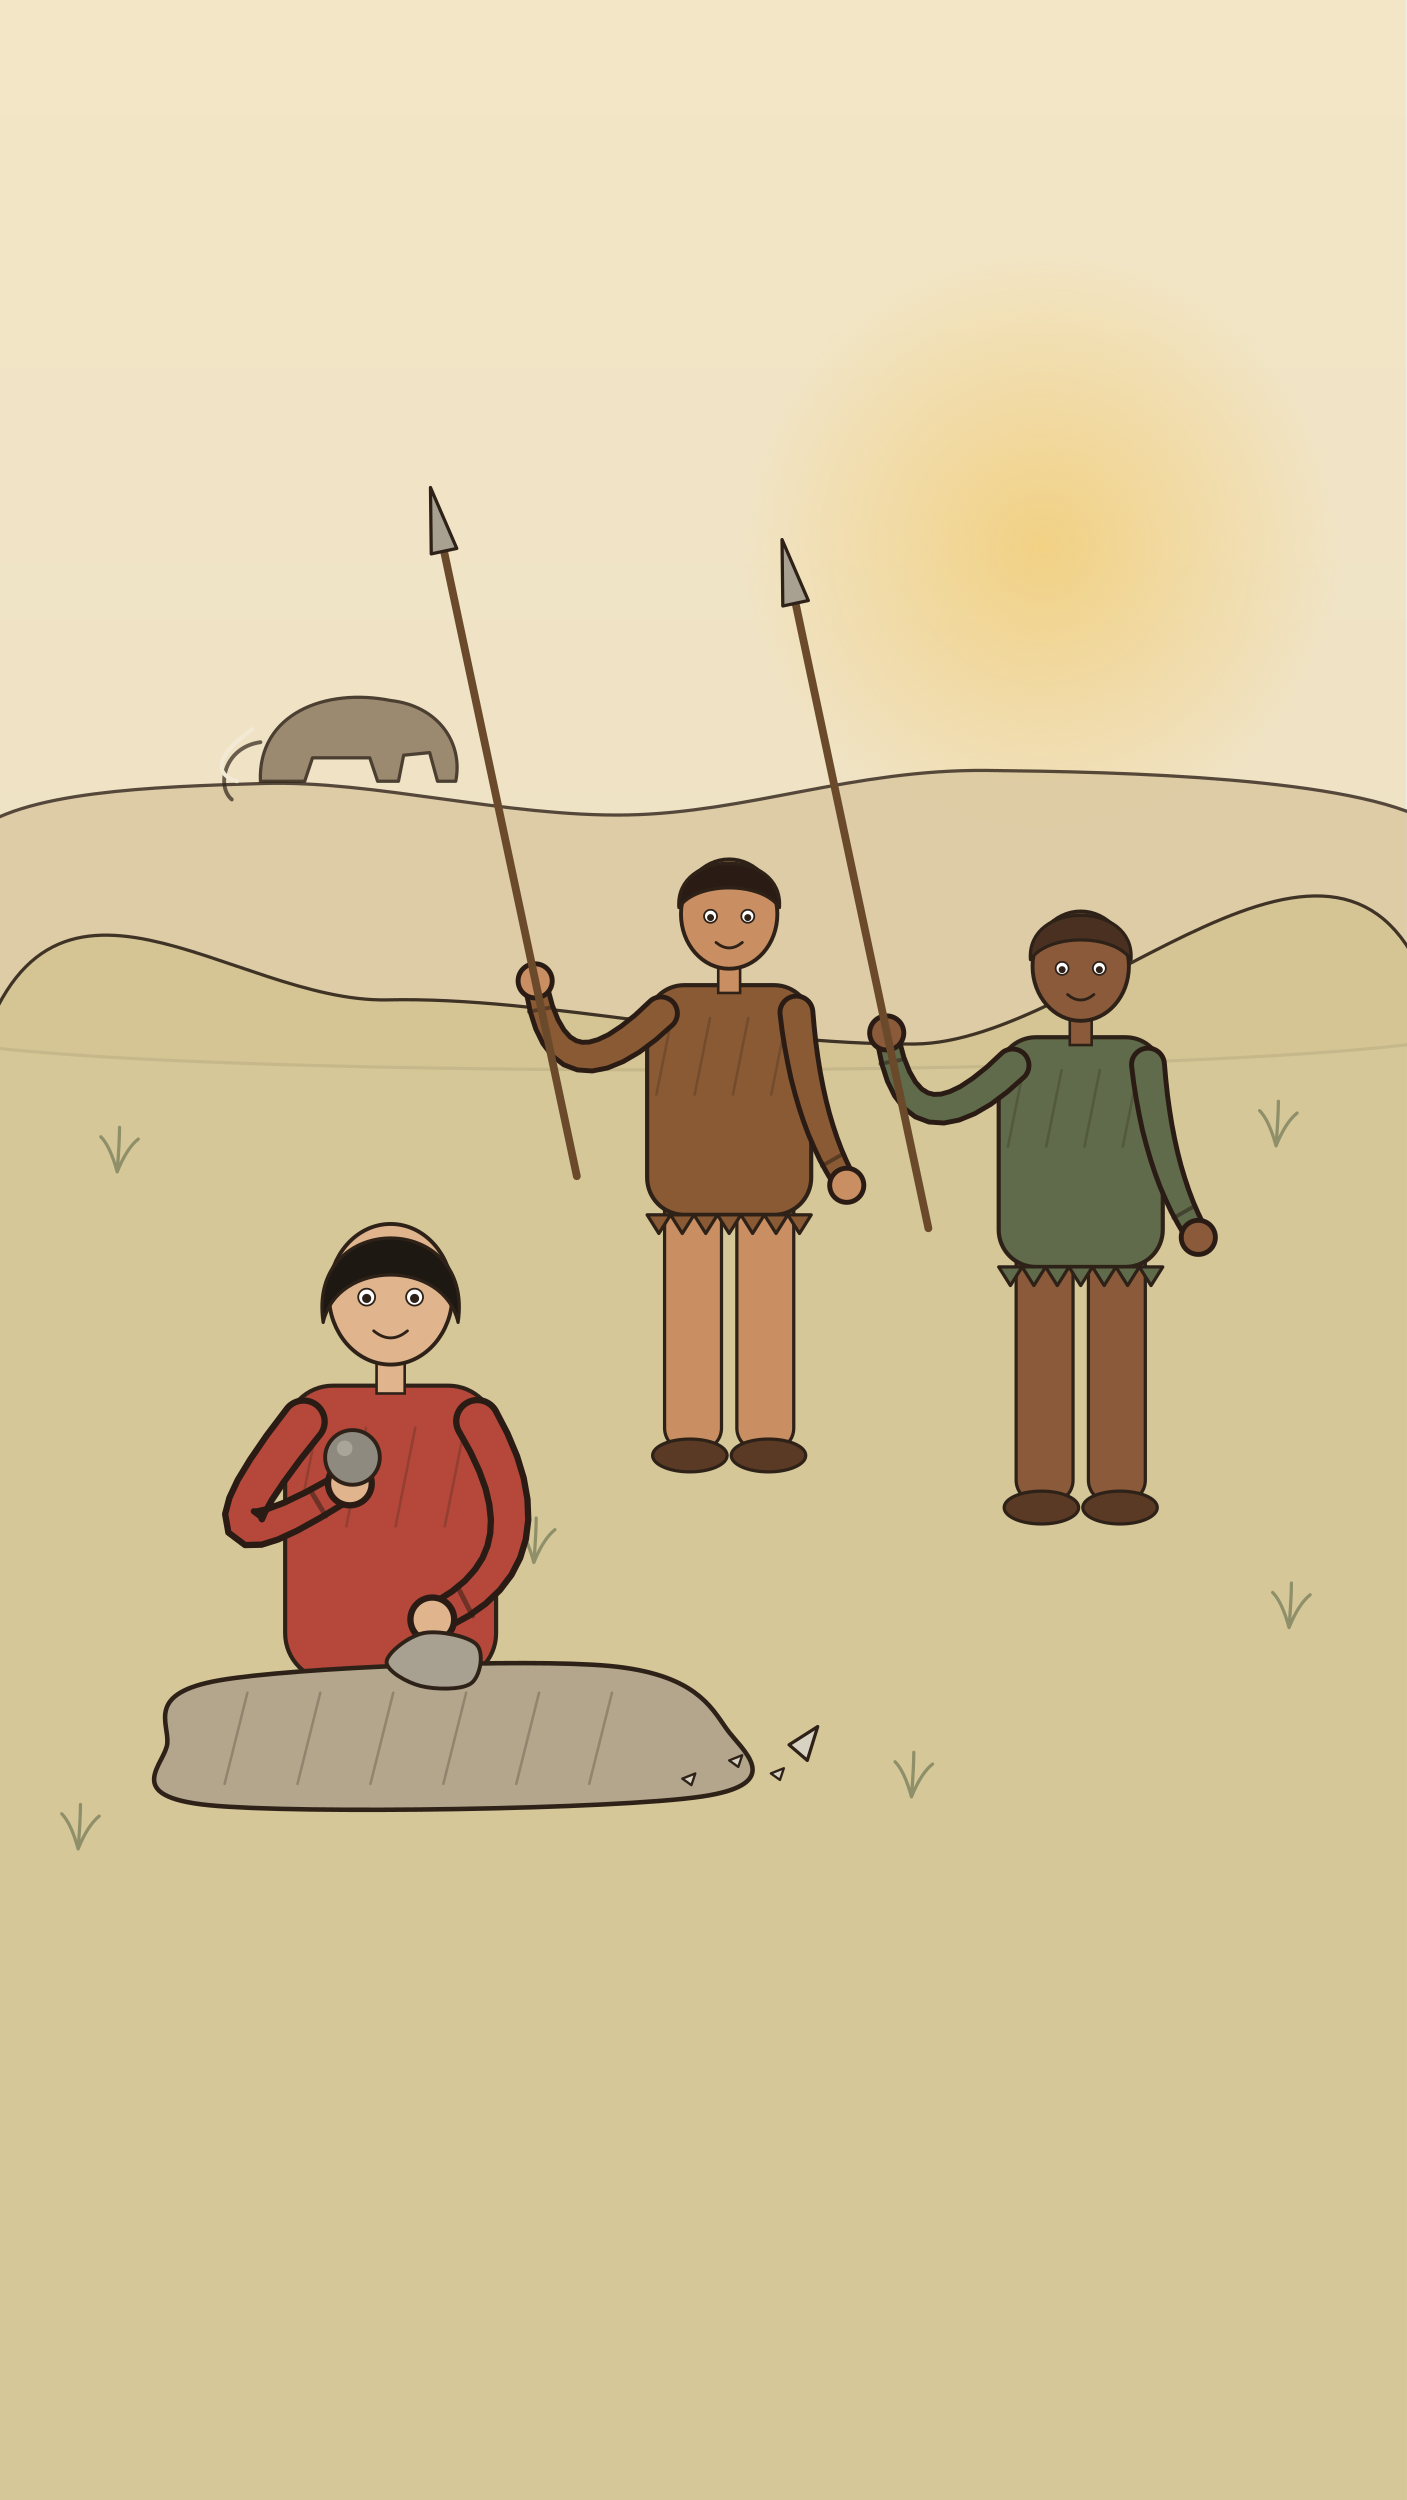
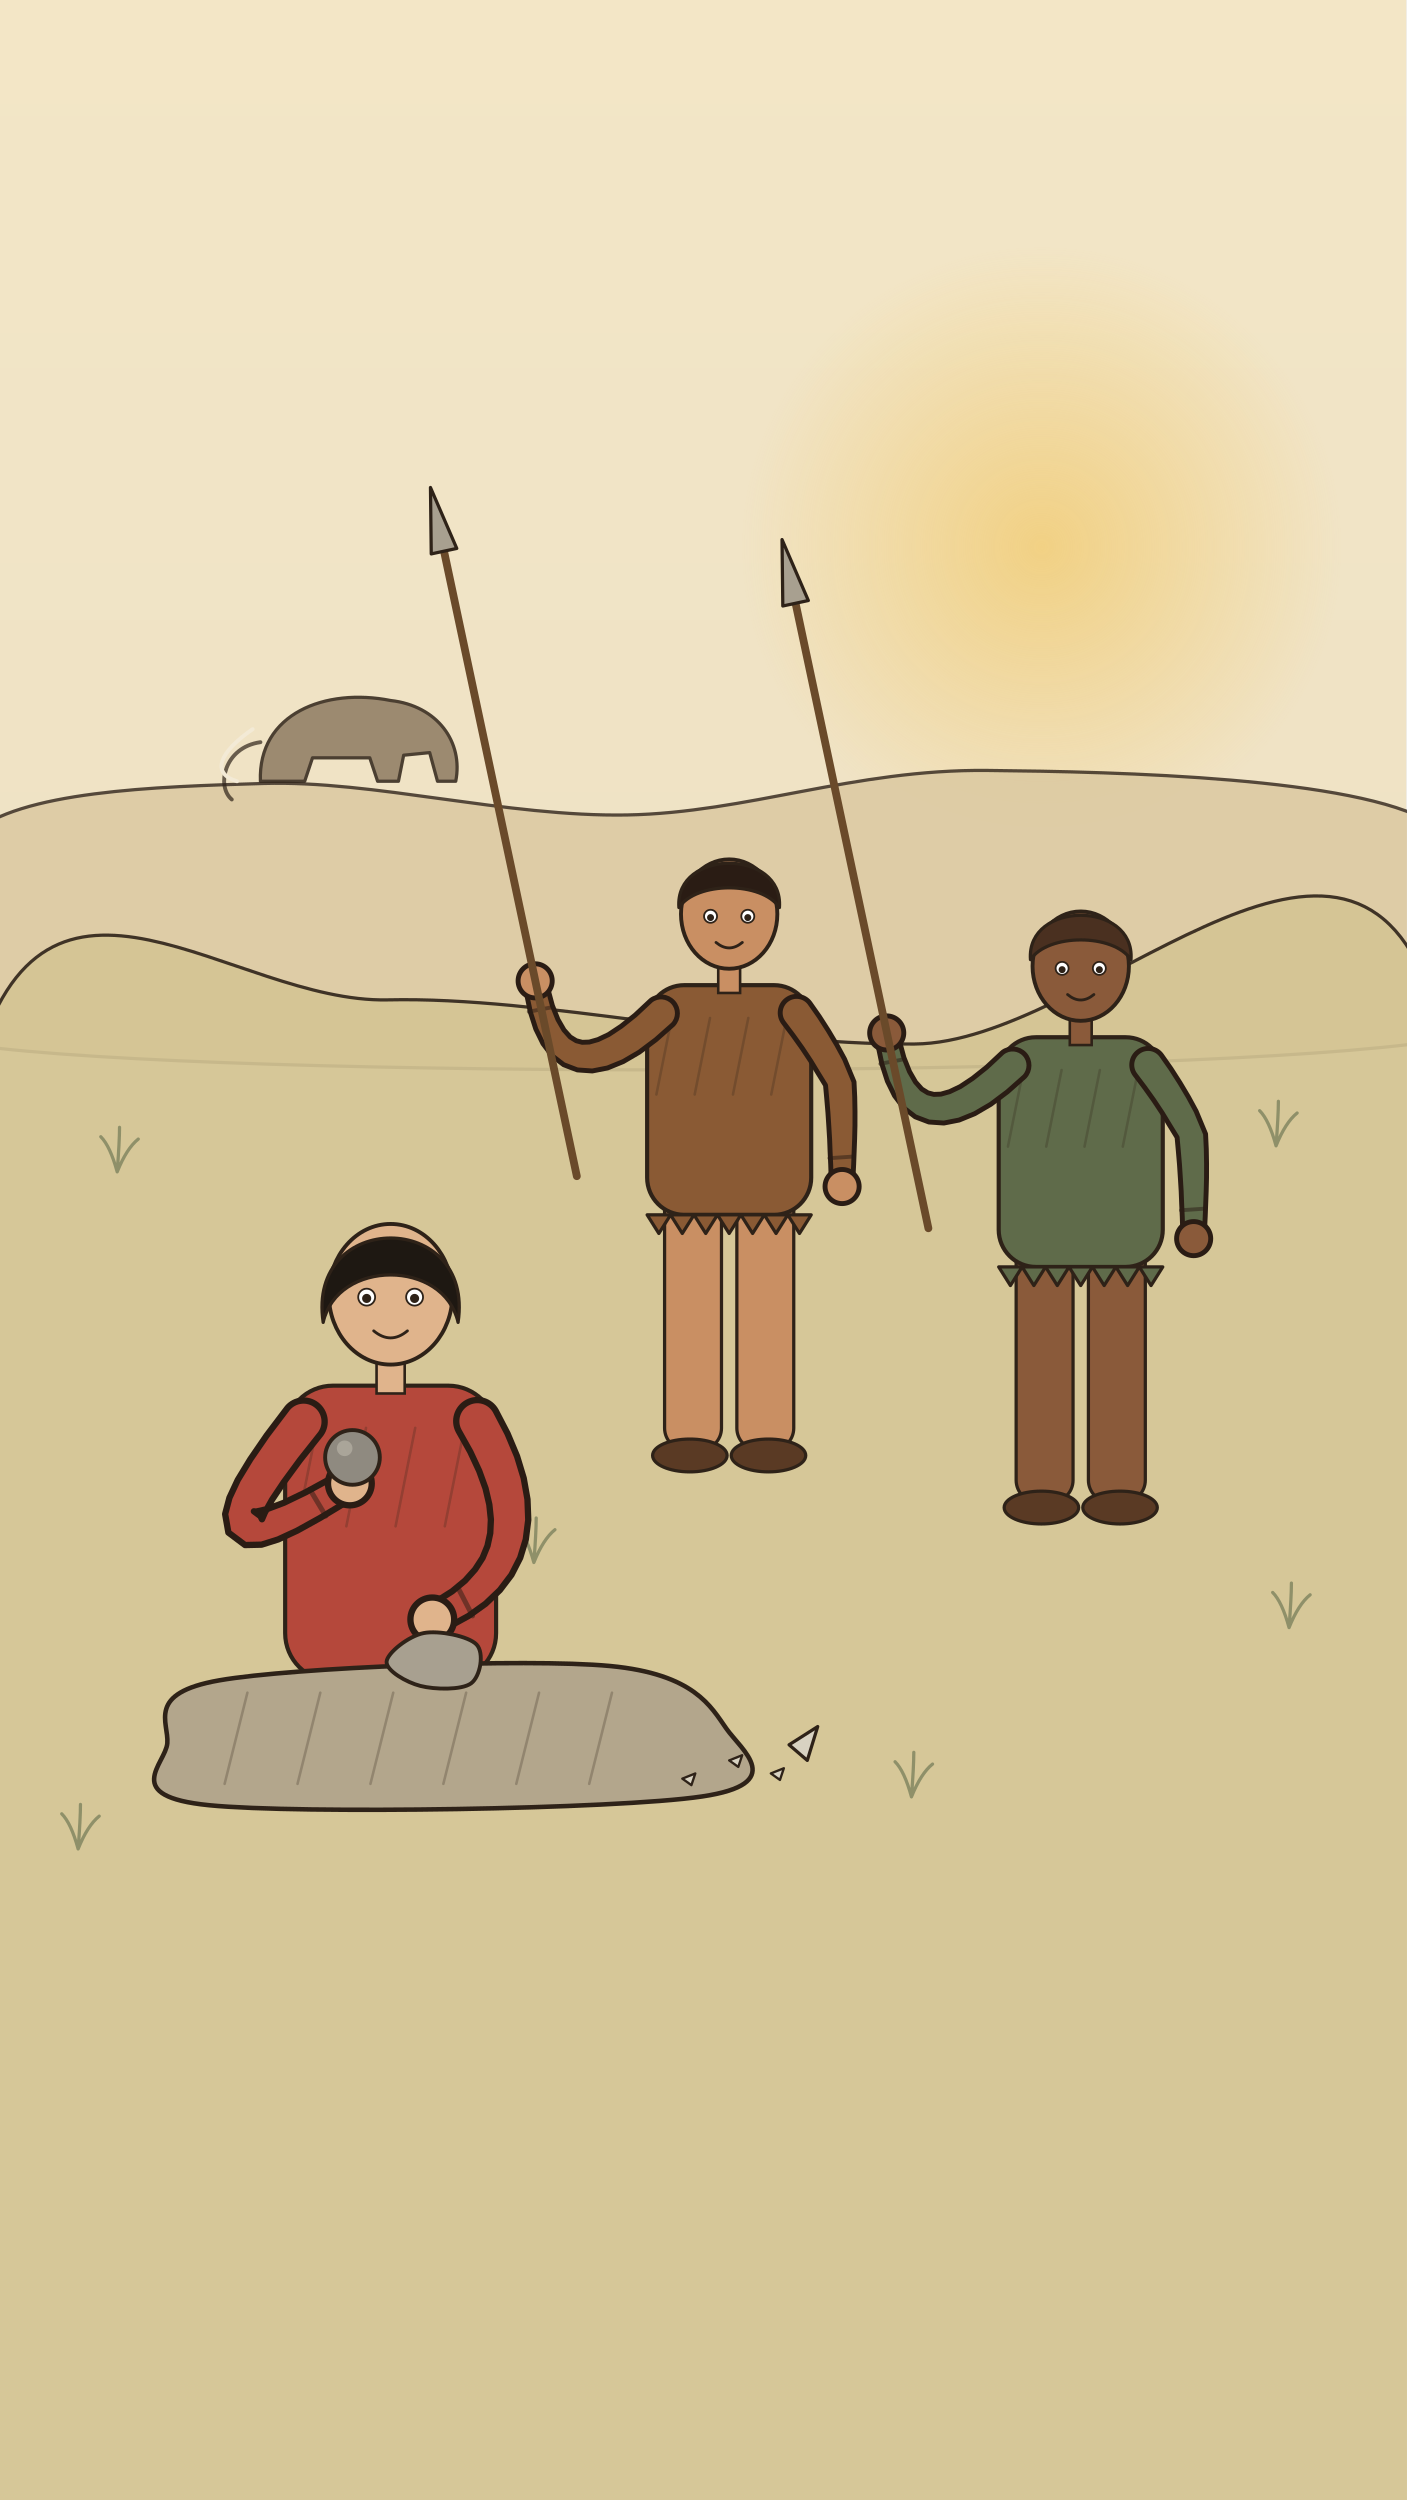
<svg xmlns="http://www.w3.org/2000/svg" viewBox="0 0 1080 1920" width="1080" height="1920">
  <defs>
    <linearGradient id="sky24" x1="0" y1="0" x2="0" y2="1">
      <stop offset="0" stop-color="#f3e6c6" />
      <stop offset="1" stop-color="#e8dcc4" />
    </linearGradient>
    <radialGradient id="sun24">
      <stop offset="0" stop-color="#f2c14e" stop-opacity="0.55" />
      <stop offset="1" stop-color="#f2c14e" stop-opacity="0" />
    </radialGradient>
    <linearGradient id="gold24" x1="0" y1="0" x2="0" y2="1">
      <stop offset="0" stop-color="#c9a64a" />
      <stop offset="1" stop-color="#c9a64a" />
    </linearGradient>
  </defs>
  <rect x="0.0" y="0.0" width="1080.0" height="1920.0" rx="0" fill="url(#sky24)" />
  <g id="bg-sun-glow">
    <circle cx="800.0" cy="420.0" r="230.0" fill="url(#sun24)" />
  </g>
  <g id="bg-far-hill">
    <path d="M-22.5,641.0 C14.7,607.5 118.5,604.2 202.5,601.7 C286.5,599.2 388.9,627.5 481.5,625.9 C574.1,624.2 655.2,590.7 758.1,591.7 C861.0,592.7 1041.5,597.2 1099.0,631.8 C1156.5,666.4 1289.4,770.9 1102.8,799.4 C916.2,827.9 167.0,829.1 -20.6,802.7 C-208.1,776.3 -59.7,674.5 -22.5,641.0Z" fill="#d9c79f" stroke="#2e2218" stroke-width="2.5" stroke-linecap="round" stroke-linejoin="round" opacity="0.8" />
  </g>
  <g id="far-mammoth">
    <path d="M200,600 C198,548 250,528 300,538 C336,542 356,570 350,600 L336,600 L330,578 L310,580 L306,600 L290,600 L284,582 L240,582 L234,600 L218,600Z" fill="#8d7a62" stroke="#2e2218" stroke-width="2.5" stroke-linecap="round" stroke-linejoin="round" opacity="0.85" />
    <path d="M200,570 C172,574 166,604 178,614" fill="none" stroke="#2e2218" stroke-width="3" stroke-linecap="round" stroke-linejoin="round" opacity="0.7" />
    <path d="M194,560 c-26,18 -32,34 -12,40" fill="none" stroke="#f3ead6" stroke-width="3" stroke-linecap="round" stroke-linejoin="round" />
  </g>
  <g id="bg-mid-hill">
    <path d="M-18.7,818.0 C34.5,626.0 177.6,770.6 297.8,767.9 C417.9,765.2 569.1,802.8 702.4,801.8 C835.8,800.8 1031.1,575.4 1097.9,762.0 C1164.6,948.5 1289.3,1727.9 1102.9,1920.9 C916.4,2114.0 166.0,2104.1 -20.9,1920.3 C-207.8,1736.5 -71.8,1010.1 -18.7,818.0Z" fill="#d4c493" stroke="#2e2218" stroke-width="2.5" stroke-linecap="round" stroke-linejoin="round" opacity="0.9" />
  </g>
  <g id="bg-ground-grass">
    <path d="M90.0,900.0 q-5.4,-19.8 -12.6,-27.0 M90.0,900.0 q1.8,-23.4 1.8,-34.2 M90.0,900.0 q7.2,-18.0 16.2,-25.2" fill="none" stroke="#5f6b4a" stroke-width="2.5" stroke-linecap="round" stroke-linejoin="round" opacity="0.6" />
    <path d="M980.0,880.0 q-5.4,-19.8 -12.6,-27.0 M980.0,880.0 q1.8,-23.4 1.8,-34.2 M980.0,880.0 q7.2,-18.0 16.2,-25.2" fill="none" stroke="#5f6b4a" stroke-width="2.5" stroke-linecap="round" stroke-linejoin="round" opacity="0.6" />
    <path d="M410.0,1200.0 q-5.4,-19.8 -12.6,-27.0 M410.0,1200.0 q1.8,-23.4 1.8,-34.2 M410.0,1200.0 q7.2,-18.0 16.2,-25.2" fill="none" stroke="#5f6b4a" stroke-width="2.5" stroke-linecap="round" stroke-linejoin="round" opacity="0.6" />
    <path d="M990.0,1250.0 q-5.4,-19.8 -12.6,-27.0 M990.0,1250.0 q1.8,-23.4 1.8,-34.2 M990.0,1250.0 q7.2,-18.0 16.2,-25.2" fill="none" stroke="#5f6b4a" stroke-width="2.5" stroke-linecap="round" stroke-linejoin="round" opacity="0.6" />
    <path d="M60.0,1420.0 q-5.4,-19.8 -12.6,-27.0 M60.0,1420.0 q1.8,-23.4 1.8,-34.2 M60.0,1420.0 q7.2,-18.0 16.2,-25.2" fill="none" stroke="#5f6b4a" stroke-width="2.5" stroke-linecap="round" stroke-linejoin="round" opacity="0.6" />
    <path d="M700.0,1380.0 q-5.4,-19.8 -12.6,-27.0 M700.0,1380.0 q1.8,-23.4 1.8,-34.2 M700.0,1380.0 q7.2,-18.0 16.2,-25.2" fill="none" stroke="#5f6b4a" stroke-width="2.5" stroke-linecap="round" stroke-linejoin="round" opacity="0.6" />
  </g>
  <g id="mv-breathe-hunter-one">
    <rect x="510.4" y="891.0" width="43.7" height="222.6" rx="16.8" fill="#c98f63" stroke="#2e2218" stroke-width="2.5" />
    <ellipse cx="529.8" cy="1117.8" rx="28.6" ry="12.6" fill="#5a3a24" stroke="#2e2218" stroke-width="2.5" />
    <rect x="565.9" y="891.0" width="43.7" height="222.6" rx="16.8" fill="#c98f63" stroke="#2e2218" stroke-width="2.5" />
    <ellipse cx="590.2" cy="1117.8" rx="28.6" ry="12.6" fill="#5a3a24" stroke="#2e2218" stroke-width="2.5" />
    <rect x="497.0" y="756.6" width="126.0" height="176.4" rx="28.56" fill="#8a5a34" stroke="#2e2218" stroke-width="3.2" />
    <path d="M497.0,933.0 L506.0,947.3 L515.0,933.0 L524.0,947.3 L533.0,933.0 L542.0,947.3 L551.0,933.0 L560.0,947.3 L569.0,933.0 L578.0,947.3 L587.0,933.0 L596.0,947.3 L605.0,933.0 L614.0,947.3 L623.0,933.0 Z" fill="#8a5a34" stroke="#2e2218" stroke-width="2.5" stroke-linecap="round" stroke-linejoin="round" />
    <g id="hatching-515-781">
      <line x1="515.9" y1="781.8" x2="504.1" y2="840.6" stroke="#2e2218" stroke-width="2" stroke-linecap="round" opacity="0.25" />
      <line x1="545.3" y1="781.8" x2="533.5" y2="840.6" stroke="#2e2218" stroke-width="2" stroke-linecap="round" opacity="0.25" />
      <line x1="574.7" y1="781.8" x2="562.9" y2="840.6" stroke="#2e2218" stroke-width="2" stroke-linecap="round" opacity="0.25" />
      <line x1="604.1" y1="781.8" x2="592.3" y2="840.6" stroke="#2e2218" stroke-width="2" stroke-linecap="round" opacity="0.25" />
    </g>
    <rect x="551.6" y="740.0" width="16.8" height="22.6" rx="0" fill="#c98f63" stroke="#2e2218" stroke-width="2" />
    <ellipse cx="560.0" cy="702.0" rx="37.0" ry="42.0" fill="#c98f63" stroke="#2e2218" stroke-width="3" />
    <path d="M521.4,697.0 C518.0,651.6 602.0,651.6 598.6,697.0 C585.2,676.8 534.8,676.8 521.4,697.0Z" fill="#2a1c14" stroke="#2e2218" stroke-width="2.5" stroke-linecap="round" stroke-linejoin="round" />
    <g id="mv-blink-one-eyes">
      <circle cx="545.7" cy="703.7" r="5.0" fill="#fff" stroke="#2e2218" stroke-width="1.4" />
      <circle cx="545.7" cy="704.7" r="2.7" fill="#2e2218" />
      <circle cx="574.3" cy="703.7" r="5.0" fill="#fff" stroke="#2e2218" stroke-width="1.4" />
      <circle cx="574.3" cy="704.7" r="2.7" fill="#2e2218" />
    </g>
    <path d="M549.9,723.8 q10.1,8.4 20.2,0" fill="none" stroke="#2e2218" stroke-width="2.2" stroke-linecap="round" stroke-linejoin="round" />
    <g class="mv mv-limb-one-l-1" data-pivot="611.7 777.6" data-amp="0">
-       <path d="M599.1,778.9 L600.7,791.8 L602.7,804.4 L605.0,816.6 L607.5,828.4 L610.5,839.8 L613.7,850.8 L617.2,861.4 L621.0,871.6 L625.2,881.3 L629.6,890.7 L634.4,899.6 L639.3,908.0 A8.4,8.4 0 0 0 654.1,900.0 L650.1,891.6 L646.4,883.1 L643.0,874.1 L639.9,864.8 L637.0,855.1 L634.4,845.0 L632.1,834.6 L630.0,823.7 L628.2,812.5 L626.6,800.9 L625.3,788.8 L624.2,776.3 A12.6,12.6 0 0 0 599.1,778.9Z" fill="#8a5a34" stroke="#2a1c14" stroke-width="3.78" stroke-linejoin="round" />
-       <path d="M631.2,895.4 L647.3,886.3" stroke="#2a1c14" stroke-width="3.02" stroke-linecap="round" opacity=".5" />
-       <circle cx="650.3" cy="910.3" r="13.1" fill="#c98f63" stroke="#2a1c14" stroke-width="3.78" />
+       <path d="M601.63,785.28 L609.06,795.13 L616.05,804.92 L622.60,814.80 L628.57,824.65 L634.01,833.48 L634.95,843.79 L635.86,854.47 L636.53,864.81 L637.15,874.89 L637.53,884.80 L637.98,894.45 L638.29,903.84 A8.40,8.40 0 0 0 655.11,904.16 L655.60,894.50 L655.97,884.78 L656.35,874.76 L656.61,864.41 L656.63,853.66 L656.43,842.51 L655.88,830.90 L648.62,813.42 L642.76,802.61 L636.33,791.80 L629.27,780.78 L621.98,770.39 A12.60,12.60 0 0 0 601.63,785.28 Z" fill="#8a5a34" stroke="#2a1c14" stroke-width="3.78" stroke-linejoin="round" />
+       <path d="M636.98,889.49 L655.44,888.22" stroke="#2a1c14" stroke-width="3.02" stroke-linecap="round" opacity=".5" />
+       <circle cx="646.73" cy="911.26" r="13.1" fill="#c98f63" stroke="#2a1c14" stroke-width="3.78" />
    </g>
    <g class="mv mv-limb-one-r-1" data-pivot="508.3 777.6" data-amp="0">
      <path d="M499.9,768.3 L487.8,779.6 L477.0,788.2 L467.5,794.5 L459.3,798.4 L452.6,800.3 L447.2,800.5 L442.6,799.3 L437.9,796.4 L433.1,791.0 L428.5,783.0 L424.2,772.2 L420.5,758.5 A8.4,8.4 0 0 0 404.2,762.3 L407.3,777.2 L411.5,790.3 L417.0,801.5 L424.0,810.8 L432.9,817.7 L443.4,821.7 L454.9,822.5 L466.6,820.2 L478.6,815.3 L490.9,808.1 L503.7,798.5 L516.8,786.9 A12.6,12.6 0 0 0 499.9,768.3Z" fill="#8a5a34" stroke="#2a1c14" stroke-width="3.78" stroke-linejoin="round" />
      <path d="M424.3,773.5 L406.1,777.0" stroke="#2a1c14" stroke-width="3.02" stroke-linecap="round" opacity=".5" />
      <circle cx="411.0" cy="753.3" r="13.1" fill="#c98f63" stroke="#2a1c14" stroke-width="3.78" />
    </g>
    <line x1="443.0" y1="903.3" x2="341.0" y2="423.3" stroke="#6a4a2a" stroke-width="6" stroke-linecap="round" />
    <path d="M350.8,421.2 L330.6,374.4 L331.2,425.4Z" fill="#a8a090" stroke="#2e2218" stroke-width="2.5" stroke-linecap="round" stroke-linejoin="round" />
  </g>
  <g id="mv-breathe-hunter-two">
    <rect x="780.4" y="931.0" width="43.7" height="222.6" rx="16.8" fill="#8a5a3a" stroke="#2e2218" stroke-width="2.5" />
    <ellipse cx="799.8" cy="1157.8" rx="28.6" ry="12.6" fill="#5a3a24" stroke="#2e2218" stroke-width="2.5" />
    <rect x="835.9" y="931.0" width="43.7" height="222.6" rx="16.8" fill="#8a5a3a" stroke="#2e2218" stroke-width="2.5" />
    <ellipse cx="860.2" cy="1157.8" rx="28.6" ry="12.6" fill="#5a3a24" stroke="#2e2218" stroke-width="2.5" />
    <rect x="767.0" y="796.6" width="126.0" height="176.4" rx="28.56" fill="#5f6b4a" stroke="#2e2218" stroke-width="3.2" />
    <path d="M767.0,973.0 L776.0,987.3 L785.0,973.0 L794.0,987.3 L803.0,973.0 L812.0,987.3 L821.0,973.0 L830.0,987.3 L839.0,973.0 L848.0,987.3 L857.0,973.0 L866.0,987.3 L875.0,973.0 L884.0,987.3 L893.0,973.0 Z" fill="#5f6b4a" stroke="#2e2218" stroke-width="2.5" stroke-linecap="round" stroke-linejoin="round" />
    <g id="hatching-785-821">
      <line x1="785.9" y1="821.8" x2="774.1" y2="880.6" stroke="#2e2218" stroke-width="2" stroke-linecap="round" opacity="0.25" />
      <line x1="815.3" y1="821.8" x2="803.5" y2="880.6" stroke="#2e2218" stroke-width="2" stroke-linecap="round" opacity="0.25" />
      <line x1="844.7" y1="821.8" x2="832.9" y2="880.6" stroke="#2e2218" stroke-width="2" stroke-linecap="round" opacity="0.25" />
      <line x1="874.1" y1="821.8" x2="862.3" y2="880.6" stroke="#2e2218" stroke-width="2" stroke-linecap="round" opacity="0.25" />
    </g>
    <rect x="821.6" y="780.0" width="16.8" height="22.6" rx="0" fill="#8a5a3a" stroke="#2e2218" stroke-width="2" />
    <ellipse cx="830.0" cy="742.0" rx="37.0" ry="42.0" fill="#8a5a3a" stroke="#2e2218" stroke-width="3" />
    <path d="M791.4,737.0 C788.0,691.6 872.0,691.6 868.6,737.0 C855.2,716.8 804.8,716.8 791.4,737.0Z" fill="#4a3020" stroke="#2e2218" stroke-width="2.5" stroke-linecap="round" stroke-linejoin="round" />
    <g id="mv-blink-two-eyes">
      <circle cx="815.7" cy="743.7" r="5.0" fill="#fff" stroke="#2e2218" stroke-width="1.4" />
      <circle cx="815.7" cy="744.7" r="2.7" fill="#2e2218" />
      <circle cx="844.3" cy="743.7" r="5.0" fill="#fff" stroke="#2e2218" stroke-width="1.4" />
      <circle cx="844.3" cy="744.7" r="2.7" fill="#2e2218" />
    </g>
    <path d="M819.9,763.8 q10.1,8.4 20.2,0" fill="none" stroke="#2e2218" stroke-width="2.2" stroke-linecap="round" stroke-linejoin="round" />
    <g class="mv mv-limb-two-l-1" data-pivot="881.7 817.6" data-amp="0">
-       <path d="M869.1,818.9 L870.7,831.8 L872.7,844.4 L875.0,856.6 L877.5,868.4 L880.5,879.8 L883.7,890.8 L887.2,901.4 L891.0,911.6 L895.2,921.3 L899.6,930.7 L904.4,939.6 L909.3,948.0 A8.4,8.4 0 0 0 924.1,940.0 L920.1,931.6 L916.4,923.1 L913.0,914.1 L909.9,904.8 L907.0,895.1 L904.4,885.0 L902.1,874.6 L900.0,863.7 L898.2,852.5 L896.6,840.9 L895.3,828.8 L894.2,816.3 A12.6,12.6 0 0 0 869.1,818.9Z" fill="#5f6b4a" stroke="#2a1c14" stroke-width="3.78" stroke-linejoin="round" />
-       <path d="M901.2,935.4 L917.3,926.3" stroke="#2a1c14" stroke-width="3.02" stroke-linecap="round" opacity=".5" />
-       <circle cx="920.3" cy="950.3" r="13.1" fill="#8a5a3a" stroke="#2a1c14" stroke-width="3.78" />
+       <path d="M871.63,825.28 L879.06,835.13 L886.05,844.92 L892.60,854.80 L898.57,864.65 L904.01,873.49 L904.95,883.79 L905.86,894.47 L906.53,904.81 L907.15,914.89 L907.53,924.80 L907.98,934.45 L908.29,943.84 A8.40,8.40 0 0 0 925.11,944.16 L925.60,934.50 L925.97,924.78 L926.35,914.76 L926.61,904.41 L926.63,893.66 L926.43,882.51 L925.88,870.90 L918.62,853.42 L912.76,842.61 L906.33,831.80 L899.27,820.78 L891.98,810.39 A12.60,12.60 0 0 0 871.63,825.28 Z" fill="#5f6b4a" stroke="#2a1c14" stroke-width="3.78" stroke-linejoin="round" />
+       <path d="M906.98,929.49 L925.44,928.22" stroke="#2a1c14" stroke-width="3.02" stroke-linecap="round" opacity=".5" />
+       <circle cx="916.73" cy="951.26" r="13.1" fill="#8a5a3a" stroke="#2a1c14" stroke-width="3.78" />
    </g>
    <g class="mv mv-limb-two-r-1" data-pivot="778.3 817.6" data-amp="0">
      <path d="M769.9,808.3 L757.8,819.6 L747.0,828.2 L737.5,834.5 L729.3,838.4 L722.6,840.3 L717.2,840.5 L712.6,839.3 L707.9,836.4 L703.1,831.0 L698.5,823.0 L694.2,812.2 L690.5,798.5 A8.4,8.4 0 0 0 674.2,802.3 L677.3,817.2 L681.5,830.3 L687.0,841.5 L694.0,850.8 L702.9,857.7 L713.4,861.7 L724.9,862.5 L736.6,860.2 L748.6,855.3 L760.9,848.1 L773.7,838.5 L786.8,826.9 A12.6,12.6 0 0 0 769.9,808.3Z" fill="#5f6b4a" stroke="#2a1c14" stroke-width="3.78" stroke-linejoin="round" />
      <path d="M694.3,813.5 L676.1,817.0" stroke="#2a1c14" stroke-width="3.02" stroke-linecap="round" opacity=".5" />
      <circle cx="681.0" cy="793.3" r="13.1" fill="#8a5a3a" stroke="#2a1c14" stroke-width="3.78" />
    </g>
    <line x1="713.0" y1="943.3" x2="611.0" y2="463.3" stroke="#6a4a2a" stroke-width="6" stroke-linecap="round" />
    <path d="M620.8,461.2 L600.6,414.4 L601.2,465.4Z" fill="#a8a090" stroke="#2e2218" stroke-width="2.5" stroke-linecap="round" stroke-linejoin="round" />
  </g>
  <g id="mv-breathe-knapper">
    <rect x="219.0" y="1064.2" width="162.0" height="226.8" rx="36.72" fill="#b5483b" stroke="#2e2218" stroke-width="3.2" />
    <path d="M219.0,1291.0 L230.6,1309.4 L242.1,1291.0 L253.7,1309.4 L265.3,1291.0 L276.9,1309.4 L288.4,1291.0 L300.0,1309.4 L311.6,1291.0 L323.1,1309.4 L334.7,1291.0 L346.3,1309.4 L357.9,1291.0 L369.4,1309.4 L381.0,1291.0 Z" fill="#b5483b" stroke="#2e2218" stroke-width="2.5" stroke-linecap="round" stroke-linejoin="round" />
    <g id="hatching-243-1096">
      <line x1="243.3" y1="1096.6" x2="228.2" y2="1172.2" stroke="#2e2218" stroke-width="2" stroke-linecap="round" opacity="0.25" />
      <line x1="281.1" y1="1096.6" x2="266.0" y2="1172.2" stroke="#2e2218" stroke-width="2" stroke-linecap="round" opacity="0.25" />
      <line x1="318.9" y1="1096.6" x2="303.8" y2="1172.2" stroke="#2e2218" stroke-width="2" stroke-linecap="round" opacity="0.25" />
      <line x1="356.7" y1="1096.6" x2="341.6" y2="1172.2" stroke="#2e2218" stroke-width="2" stroke-linecap="round" opacity="0.25" />
    </g>
    <rect x="289.2" y="1044.0" width="21.6" height="26.2" rx="0" fill="#e0b48c" stroke="#2e2218" stroke-width="2" />
    <ellipse cx="300.0" cy="994.0" rx="47.5" ry="54.0" fill="#e0b48c" stroke="#2e2218" stroke-width="3" />
    <path d="M248.2,1015.6 C235.2,929.2 364.8,929.2 351.8,1015.6 C341.0,967.0 259.0,967.0 248.2,1015.6Z" fill="#1e1812" stroke="#2e2218" stroke-width="2.5" stroke-linecap="round" stroke-linejoin="round" />
    <g id="mv-blink-knapper-eyes">
      <circle cx="281.6" cy="996.2" r="6.5" fill="#fff" stroke="#2e2218" stroke-width="1.4" />
      <circle cx="281.6" cy="997.2" r="3.5" fill="#2e2218" />
      <circle cx="318.4" cy="996.2" r="6.5" fill="#fff" stroke="#2e2218" stroke-width="1.4" />
      <circle cx="318.4" cy="997.2" r="3.5" fill="#2e2218" />
    </g>
    <path d="M287.0,1022.1 q13.0,10.8 25.9,0" fill="none" stroke="#2e2218" stroke-width="2.2" stroke-linecap="round" stroke-linejoin="round" />
    <g class="mv mv-limb-knapper-l-1" data-pivot="366.4 1091.2" data-amp="0">
      <path d="M352.2,1098.9 L361.2,1115.0 L368.0,1129.6 L372.9,1143.1 L375.8,1155.5 L377.0,1167.0 L376.5,1177.5 L374.4,1187.2 L370.6,1196.5 L364.9,1205.3 L357.2,1213.9 L347.3,1222.1 L334.7,1230.1 A10.8,10.8 0 0 0 345.7,1248.8 L359.9,1241.0 L372.9,1231.7 L383.9,1221.2 L392.8,1209.5 L399.5,1196.4 L403.8,1182.3 L405.7,1167.3 L405.1,1151.5 L402.2,1135.2 L397.1,1118.4 L389.8,1101.0 L380.7,1083.5 A16.2,16.2 0 0 0 352.2,1098.9Z" fill="#b5483b" stroke="#2a1c14" stroke-width="4.86" stroke-linejoin="round" />
      <path d="M352.0,1219.9 L362.9,1241.0" stroke="#2a1c14" stroke-width="3.89" stroke-linecap="round" opacity=".5" />
      <circle cx="332.0" cy="1243.7" r="16.8" fill="#e0b48c" stroke="#2a1c14" stroke-width="4.86" />
    </g>
    <g class="mv mv-limb-knapper-r-1" data-pivot="233.6 1091.2" data-amp="0">
      <path d="M220.8,1081.3 L204.9,1102.3 L192.2,1120.8 L182.6,1136.6 L176.2,1150.3 L172.9,1162.8 L175.4,1177.0 L188.2,1186.6 L200.9,1186.3 L213.6,1182.3 L228.3,1175.5 L245.8,1165.8 L266.2,1153.5 A10.8,10.8 0 0 0 255.4,1134.8 L234.9,1146.0 L218.1,1154.1 L205.1,1159.0 L196.7,1160.9 L195.0,1160.7 L200.0,1164.4 L201.2,1166.8 L203.4,1161.7 L208.9,1151.8 L218.0,1138.2 L230.4,1121.3 L246.4,1101.1 A16.2,16.2 0 0 0 220.8,1081.3Z" fill="#b5483b" stroke="#2a1c14" stroke-width="4.86" stroke-linejoin="round" />
      <path d="M250.2,1164.3 L238.0,1143.9" stroke="#2a1c14" stroke-width="3.89" stroke-linecap="round" opacity=".5" />
      <circle cx="268.7" cy="1139.3" r="16.8" fill="#e0b48c" stroke="#2a1c14" stroke-width="4.86" />
    </g>
    <circle cx="270.7" cy="1119.3" r="21.0" fill="#8f8a80" stroke="#2e2218" stroke-width="3" />
    <circle cx="264.7" cy="1112.3" r="6.0" fill="#b5b0a4" opacity="0.7" />
  </g>
  <g id="work-stone">
    <path d="M128.5,1338.8 C129.8,1322.8 111.8,1300.4 168.4,1290.5 C225.1,1280.6 403.7,1273.4 468.6,1279.5 C533.4,1285.7 546.0,1310.8 557.8,1327.5 C569.5,1344.2 605.3,1369.9 539.1,1379.7 C472.9,1389.6 228.9,1393.3 160.5,1386.4 C92.1,1379.6 127.2,1354.7 128.5,1338.8Z" fill="#b3a68c" stroke="#2e2218" stroke-width="3.5" stroke-linecap="round" stroke-linejoin="round" />
    <g id="hatching-190-1300">
      <line x1="190.0" y1="1300.0" x2="172.5" y2="1370.0" stroke="#2e2218" stroke-width="2" stroke-linecap="round" opacity="0.25" />
      <line x1="246.0" y1="1300.0" x2="228.5" y2="1370.0" stroke="#2e2218" stroke-width="2" stroke-linecap="round" opacity="0.25" />
      <line x1="302.0" y1="1300.0" x2="284.5" y2="1370.0" stroke="#2e2218" stroke-width="2" stroke-linecap="round" opacity="0.25" />
      <line x1="358.0" y1="1300.0" x2="340.5" y2="1370.0" stroke="#2e2218" stroke-width="2" stroke-linecap="round" opacity="0.25" />
      <line x1="414.0" y1="1300.0" x2="396.5" y2="1370.0" stroke="#2e2218" stroke-width="2" stroke-linecap="round" opacity="0.25" />
      <line x1="470.0" y1="1300.0" x2="452.5" y2="1370.0" stroke="#2e2218" stroke-width="2" stroke-linecap="round" opacity="0.25" />
    </g>
  </g>
  <g id="core-stone">
    <path d="M296.9,1276.2 C297.3,1269.5 313.9,1256.4 325.4,1254.2 C336.9,1251.9 360.0,1256.6 366.0,1263.0 C372.1,1269.4 369.0,1287.5 361.8,1292.8 C354.6,1298.1 333.8,1297.6 322.9,1294.8 C312.1,1292.1 296.5,1283.0 296.9,1276.2Z" fill="#a8a090" stroke="#2e2218" stroke-width="3" stroke-linecap="round" stroke-linejoin="round" />
  </g>
  <g id="flint-chips">
    <path d="M560,1352 l10,-4 l-3,9z" fill="#d8d2c2" stroke="#2e2218" stroke-width="1.8" stroke-linecap="round" stroke-linejoin="round" />
    <path d="M592,1362 l10,-4 l-3,9z" fill="#d8d2c2" stroke="#2e2218" stroke-width="1.8" stroke-linecap="round" stroke-linejoin="round" />
    <path d="M524,1366 l10,-4 l-3,9z" fill="#d8d2c2" stroke="#2e2218" stroke-width="1.8" stroke-linecap="round" stroke-linejoin="round" />
  </g>
  <g id="mv-core-drop-flint-flake" data-delay="1.2">
    <path d="M606,1340 l22,-14 l-8,26 z" fill="#d8d2c2" stroke="#2e2218" stroke-width="2.5" stroke-linecap="round" stroke-linejoin="round" />
  </g>
</svg>
